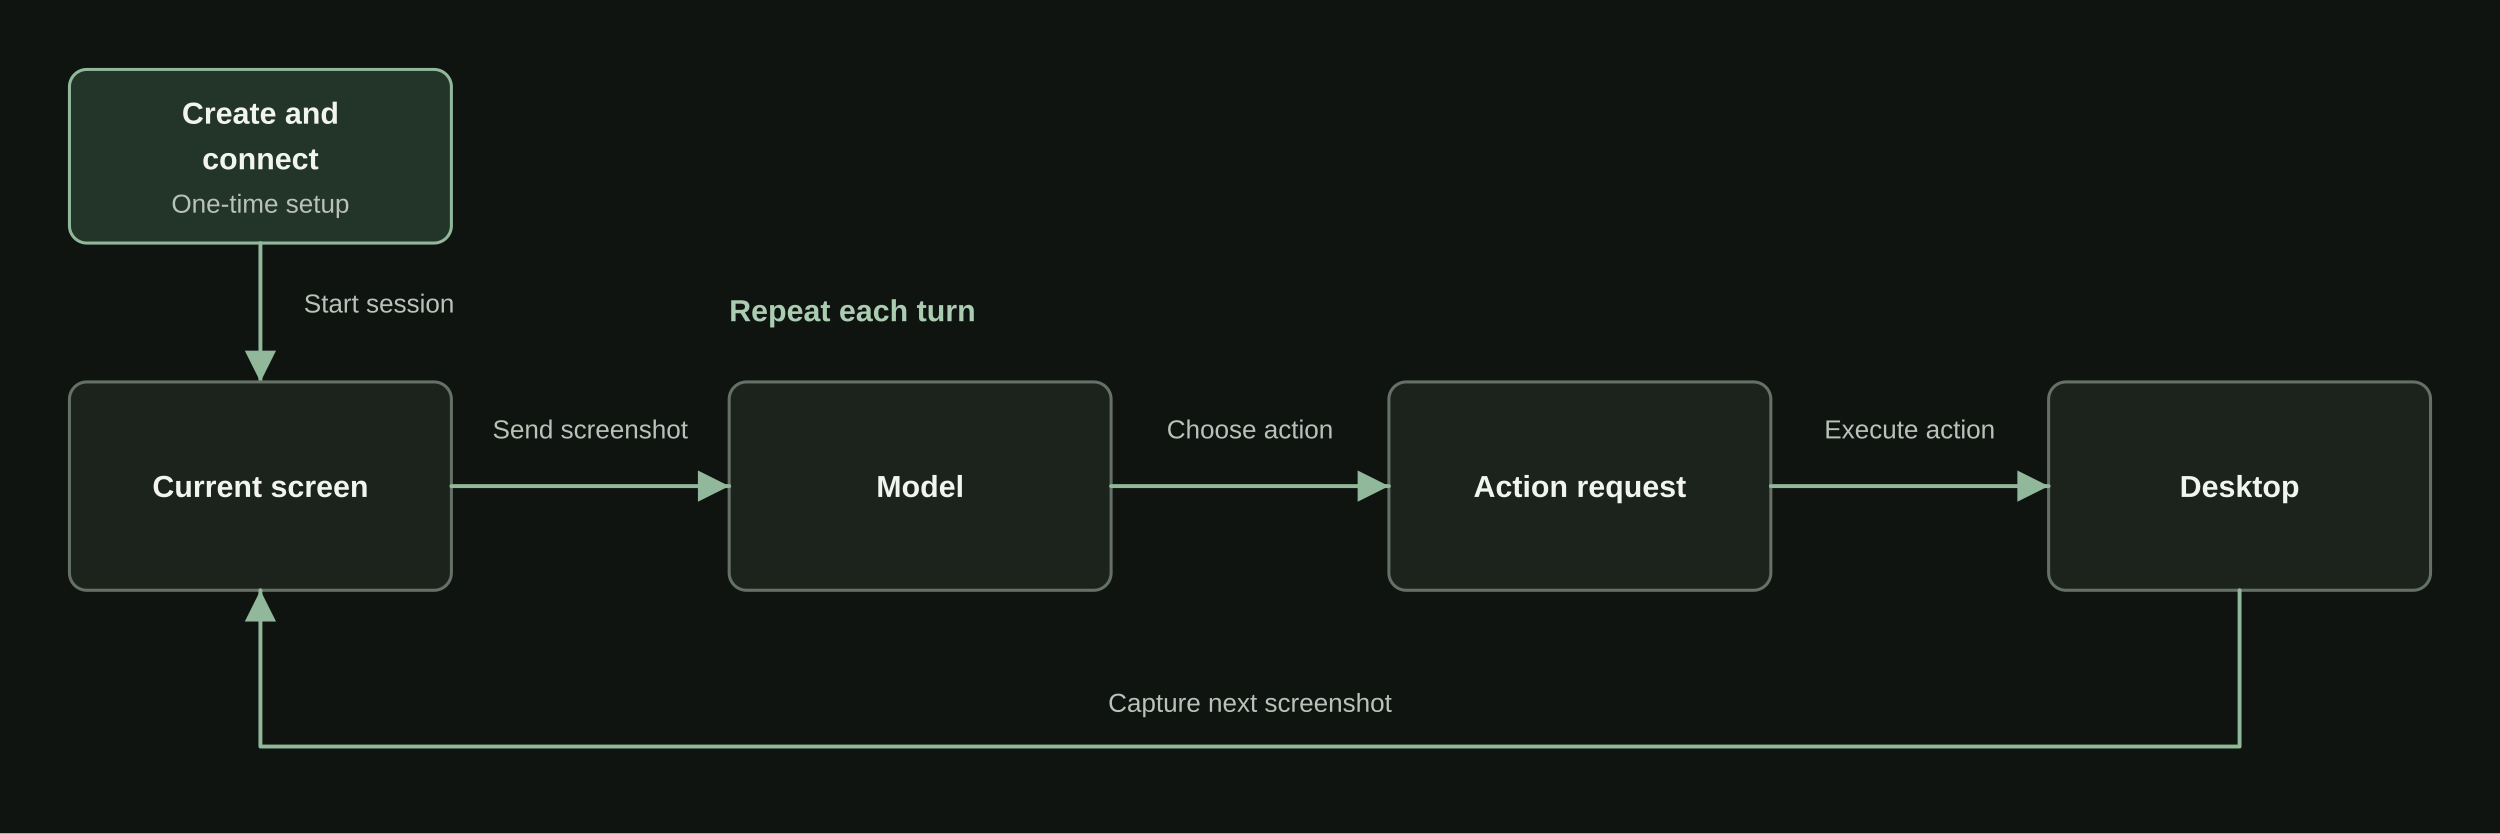
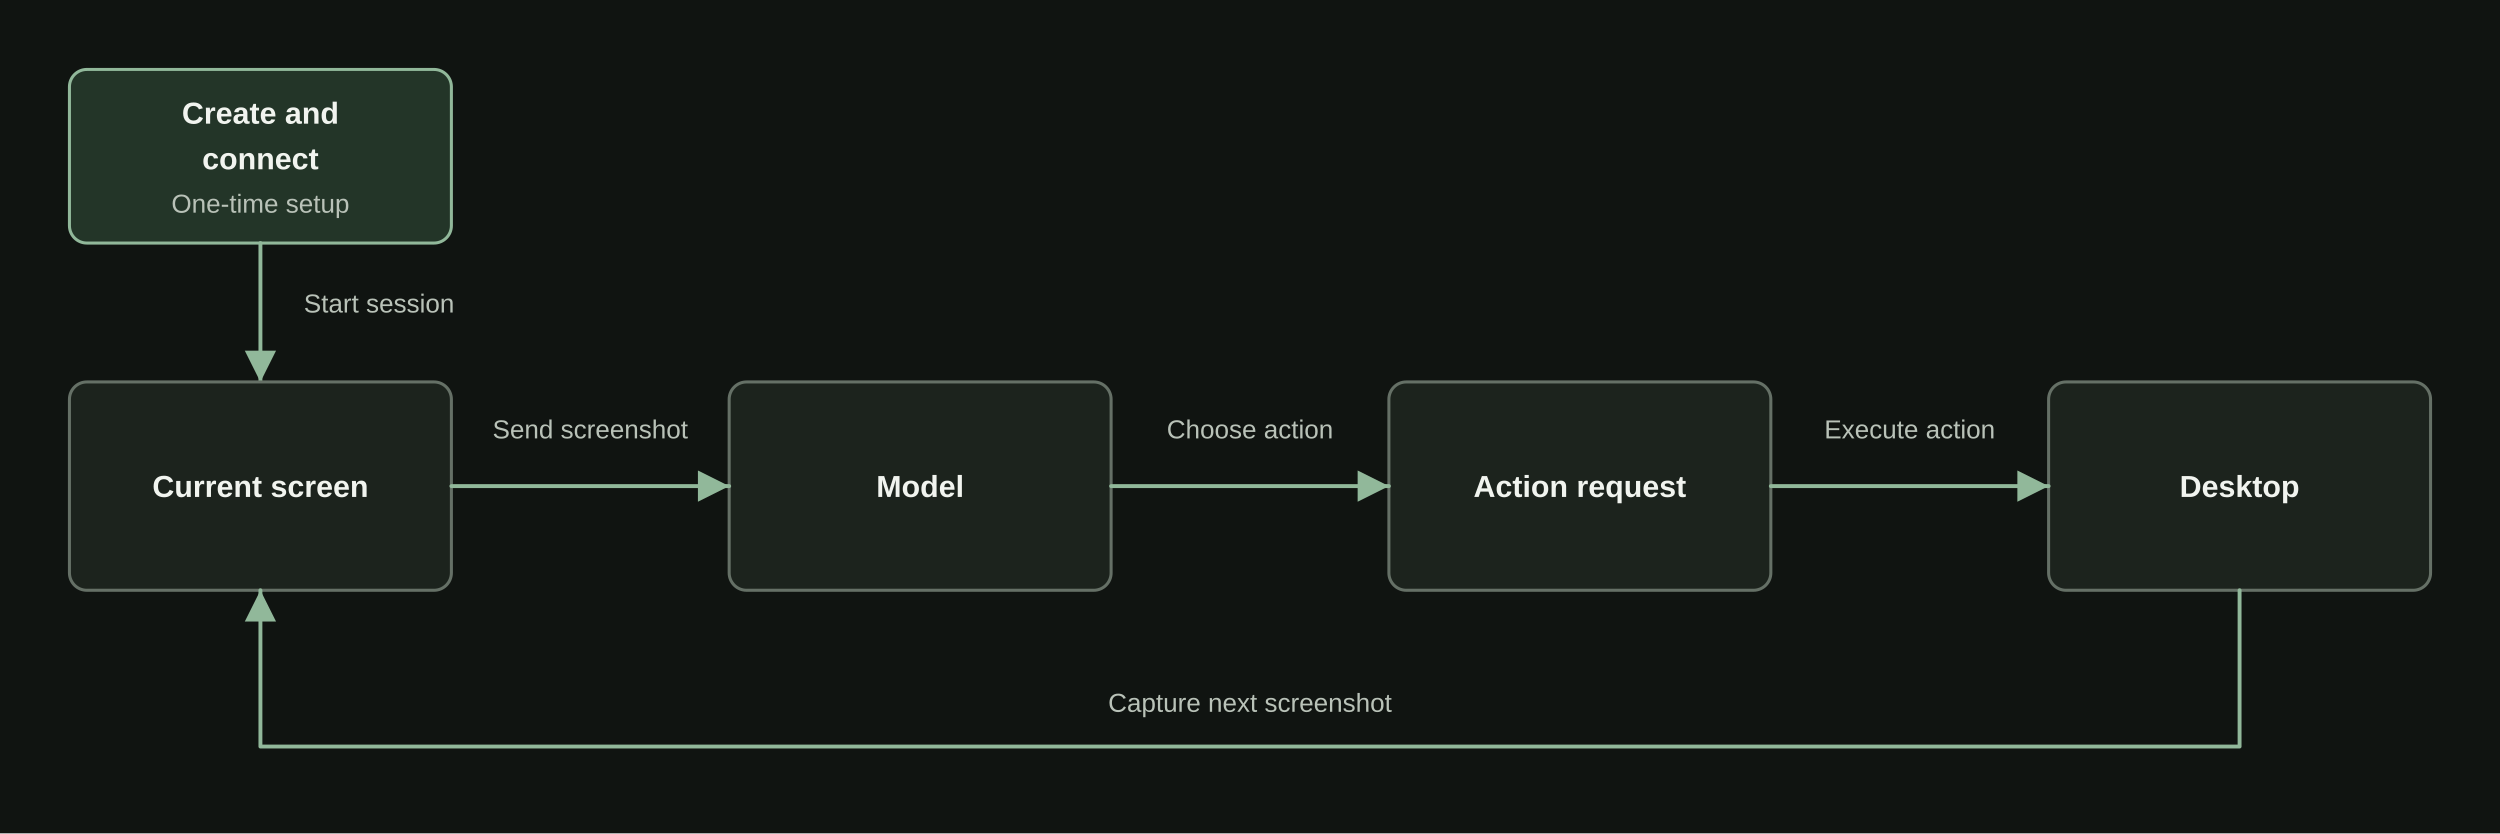
<svg xmlns="http://www.w3.org/2000/svg" width="1152" height="384" viewBox="0 0 1152 384" role="img" aria-labelledby="title desc">
  <defs>
    <style>
      .bg { fill: #101411; }
      .box { fill: #1C231D; stroke: #657066; stroke-width: 1.4; }
      .setup { fill: #233528; stroke: #91B89A; stroke-width: 1.4; }
-       .label, .small, .group, .arrow-label { font-family: -apple-system, BlinkMacSystemFont, "Segoe UI", Arial, sans-serif; }
+       .label, .small, .arrow-label { font-family: -apple-system, BlinkMacSystemFont, "Segoe UI", Arial, sans-serif; }
      .label { fill: #F1F4EF; font-size: 14px; font-weight: 600; }
      .small { fill: #B9C2B8; font-size: 12px; }
-       .group { fill: #AACCB0; font-size: 14px; font-weight: 600; }
      .arrow-label { fill: #B9C2B8; font-size: 12px; font-weight: 500; }
      .path { fill: none; stroke: #91B89A; stroke-width: 1.8; stroke-linecap: round; stroke-linejoin: round; }
    </style>
    <marker id="arrow" viewBox="0 0 8 8" refX="8" refY="4" markerWidth="8" markerHeight="8" orient="auto">
      <path d="M0 0 L8 4 L0 8 Z" fill="#91B89A" />
    </marker>
  </defs>
  <rect class="bg" width="1152" height="384" />
  <rect class="setup" x="32" y="32" width="176" height="80" rx="8" />
  <text class="label" x="120" y="57" text-anchor="middle">Create and</text>
  <text class="label" x="120" y="78" text-anchor="middle">connect</text>
  <text class="small" x="120" y="98" text-anchor="middle">One-time setup</text>
  <path class="path" d="M120 112 V176" marker-end="url(#arrow)" />
  <text class="arrow-label" x="140" y="144">Start session</text>
-   <text class="group" x="336" y="148">Repeat each turn</text>
  <rect class="box" x="32" y="176" width="176" height="96" rx="8" />
  <text class="label" x="120" y="229" text-anchor="middle">Current screen</text>
  <rect class="box" x="336" y="176" width="176" height="96" rx="8" />
  <text class="label" x="424" y="229" text-anchor="middle">Model</text>
  <rect class="box" x="640" y="176" width="176" height="96" rx="8" />
  <text class="label" x="728" y="229" text-anchor="middle">Action request</text>
  <rect class="box" x="944" y="176" width="176" height="96" rx="8" />
  <text class="label" x="1032" y="229" text-anchor="middle">Desktop</text>
  <line class="path" x1="208" y1="224" x2="336" y2="224" marker-end="url(#arrow)" />
  <text class="arrow-label" x="272" y="202" text-anchor="middle">Send screenshot</text>
  <line class="path" x1="512" y1="224" x2="640" y2="224" marker-end="url(#arrow)" />
  <text class="arrow-label" x="576" y="202" text-anchor="middle">Choose action</text>
  <line class="path" x1="816" y1="224" x2="944" y2="224" marker-end="url(#arrow)" />
  <text class="arrow-label" x="880" y="202" text-anchor="middle">Execute action</text>
  <path class="path" d="M1032 272 V344 H120 V272" marker-end="url(#arrow)" />
  <text class="arrow-label" x="576" y="328" text-anchor="middle">Capture next screenshot</text>
</svg>
